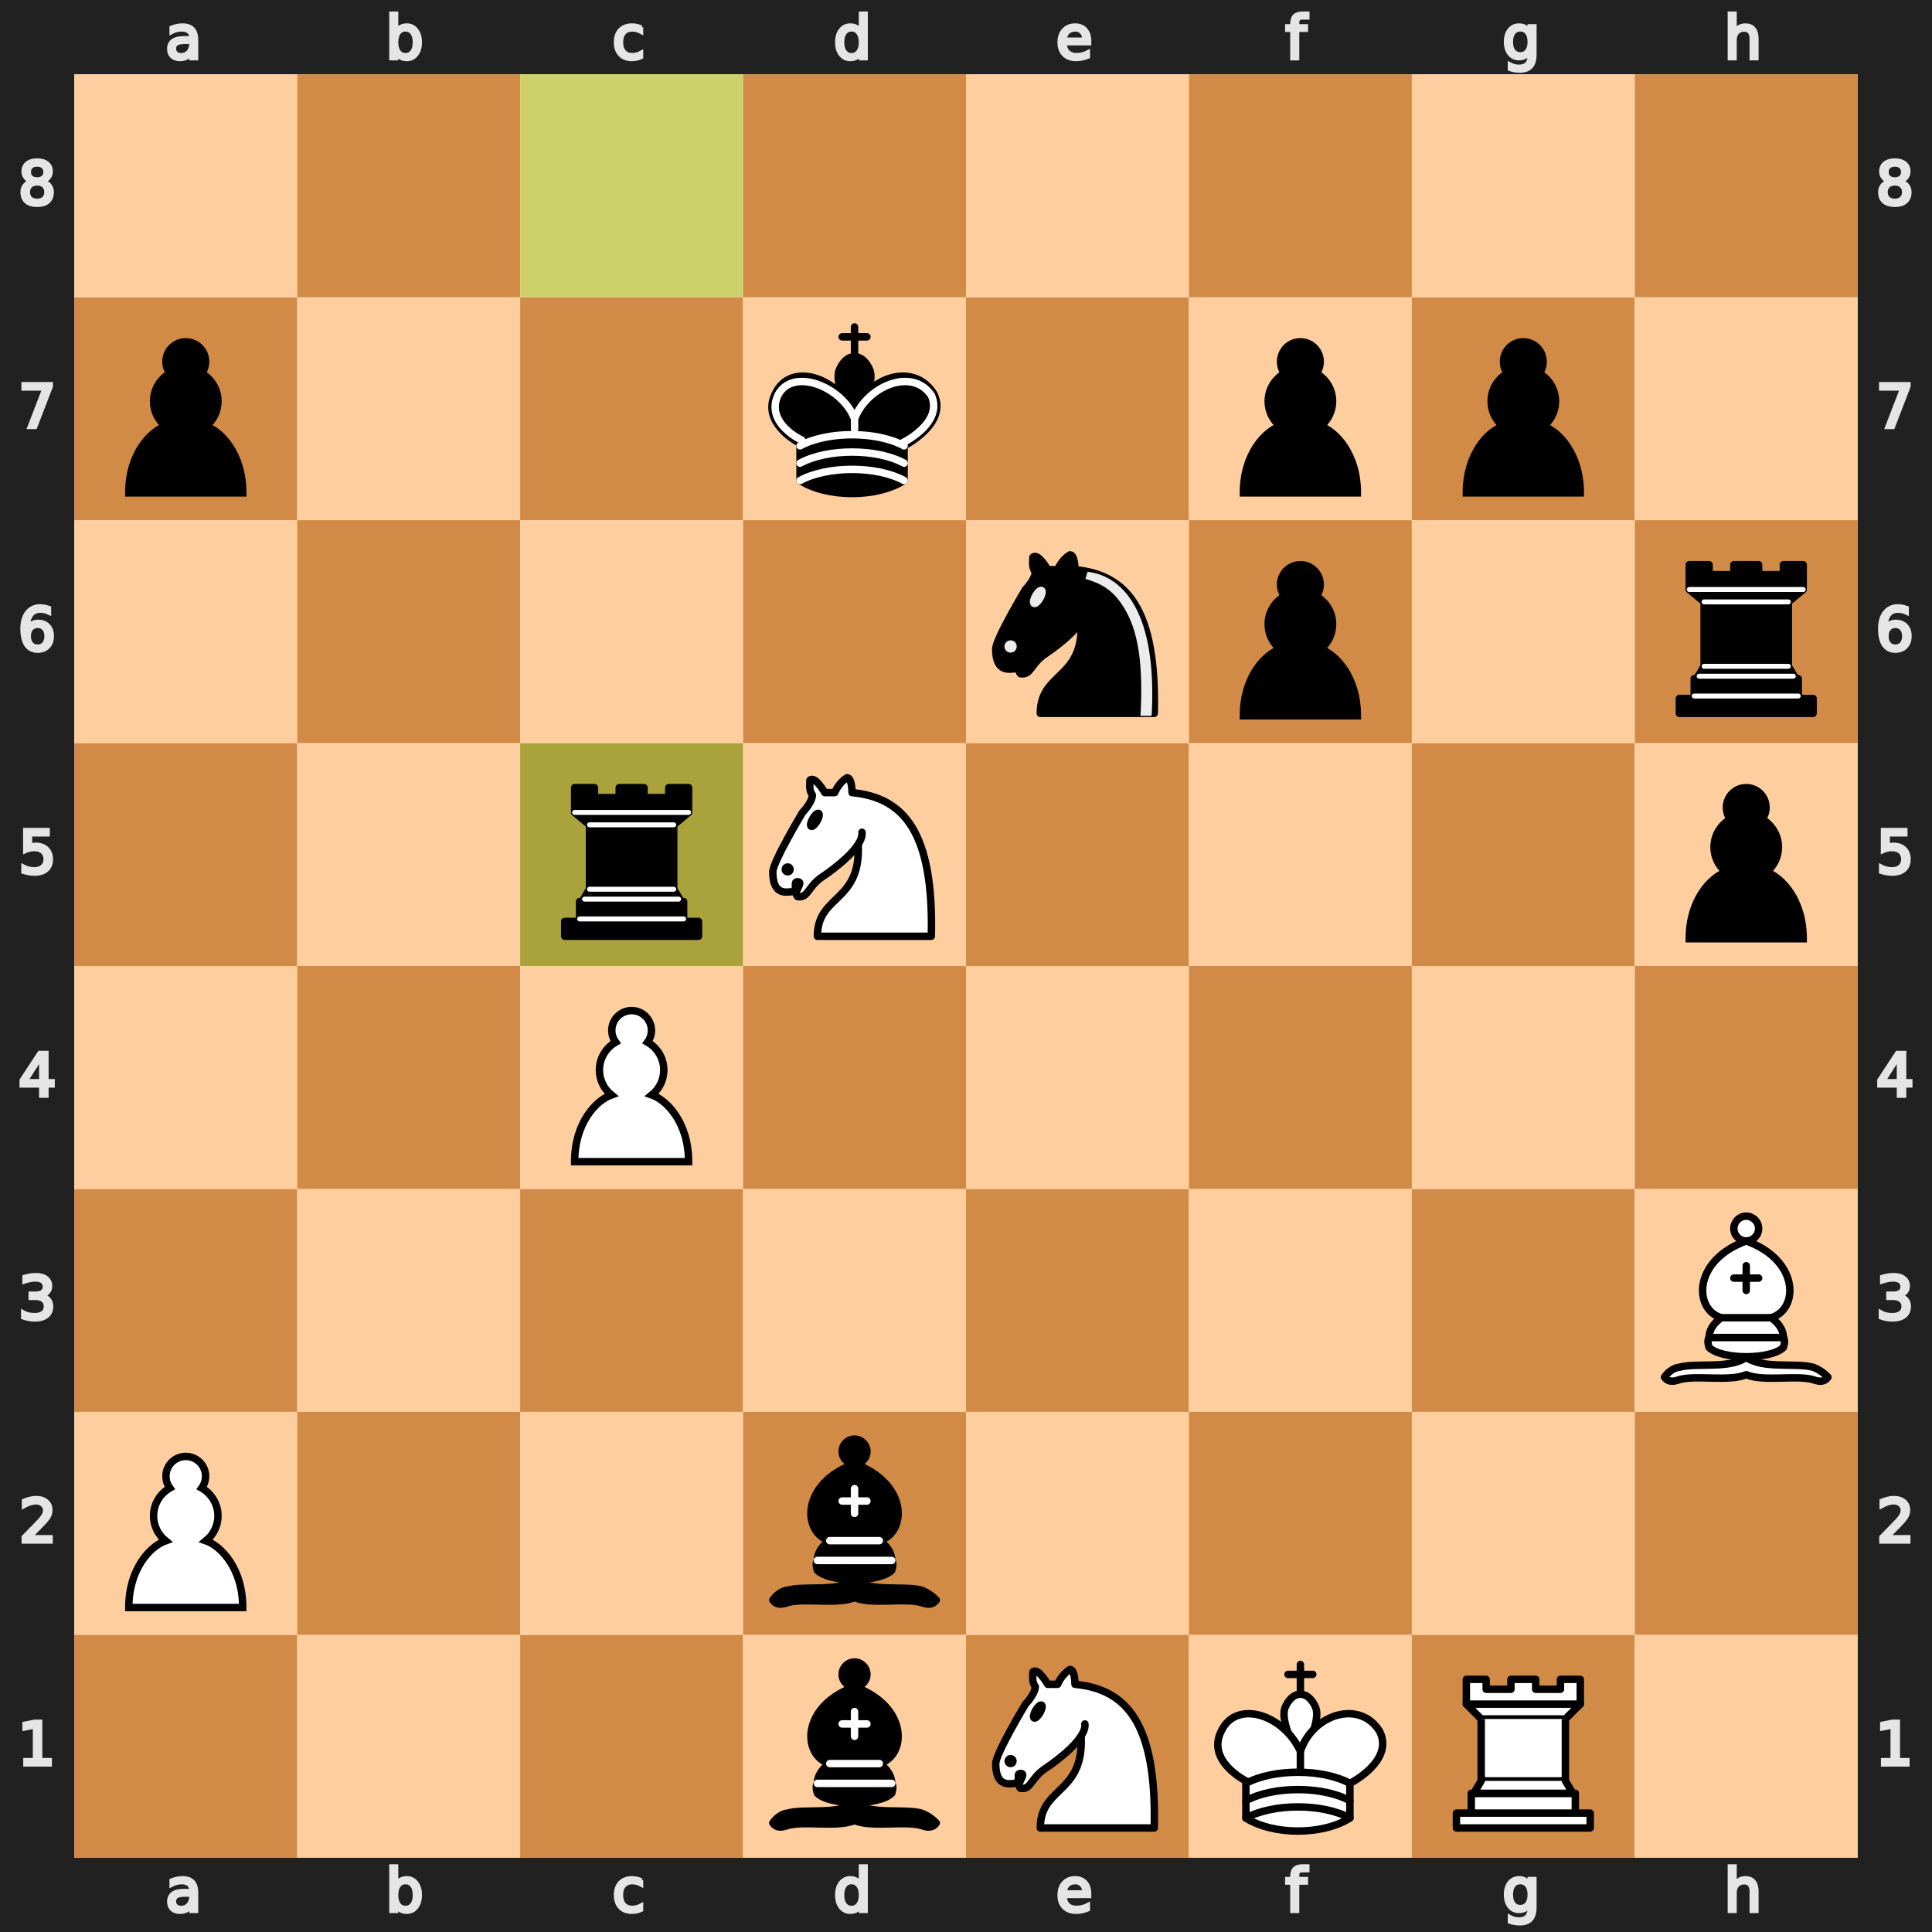
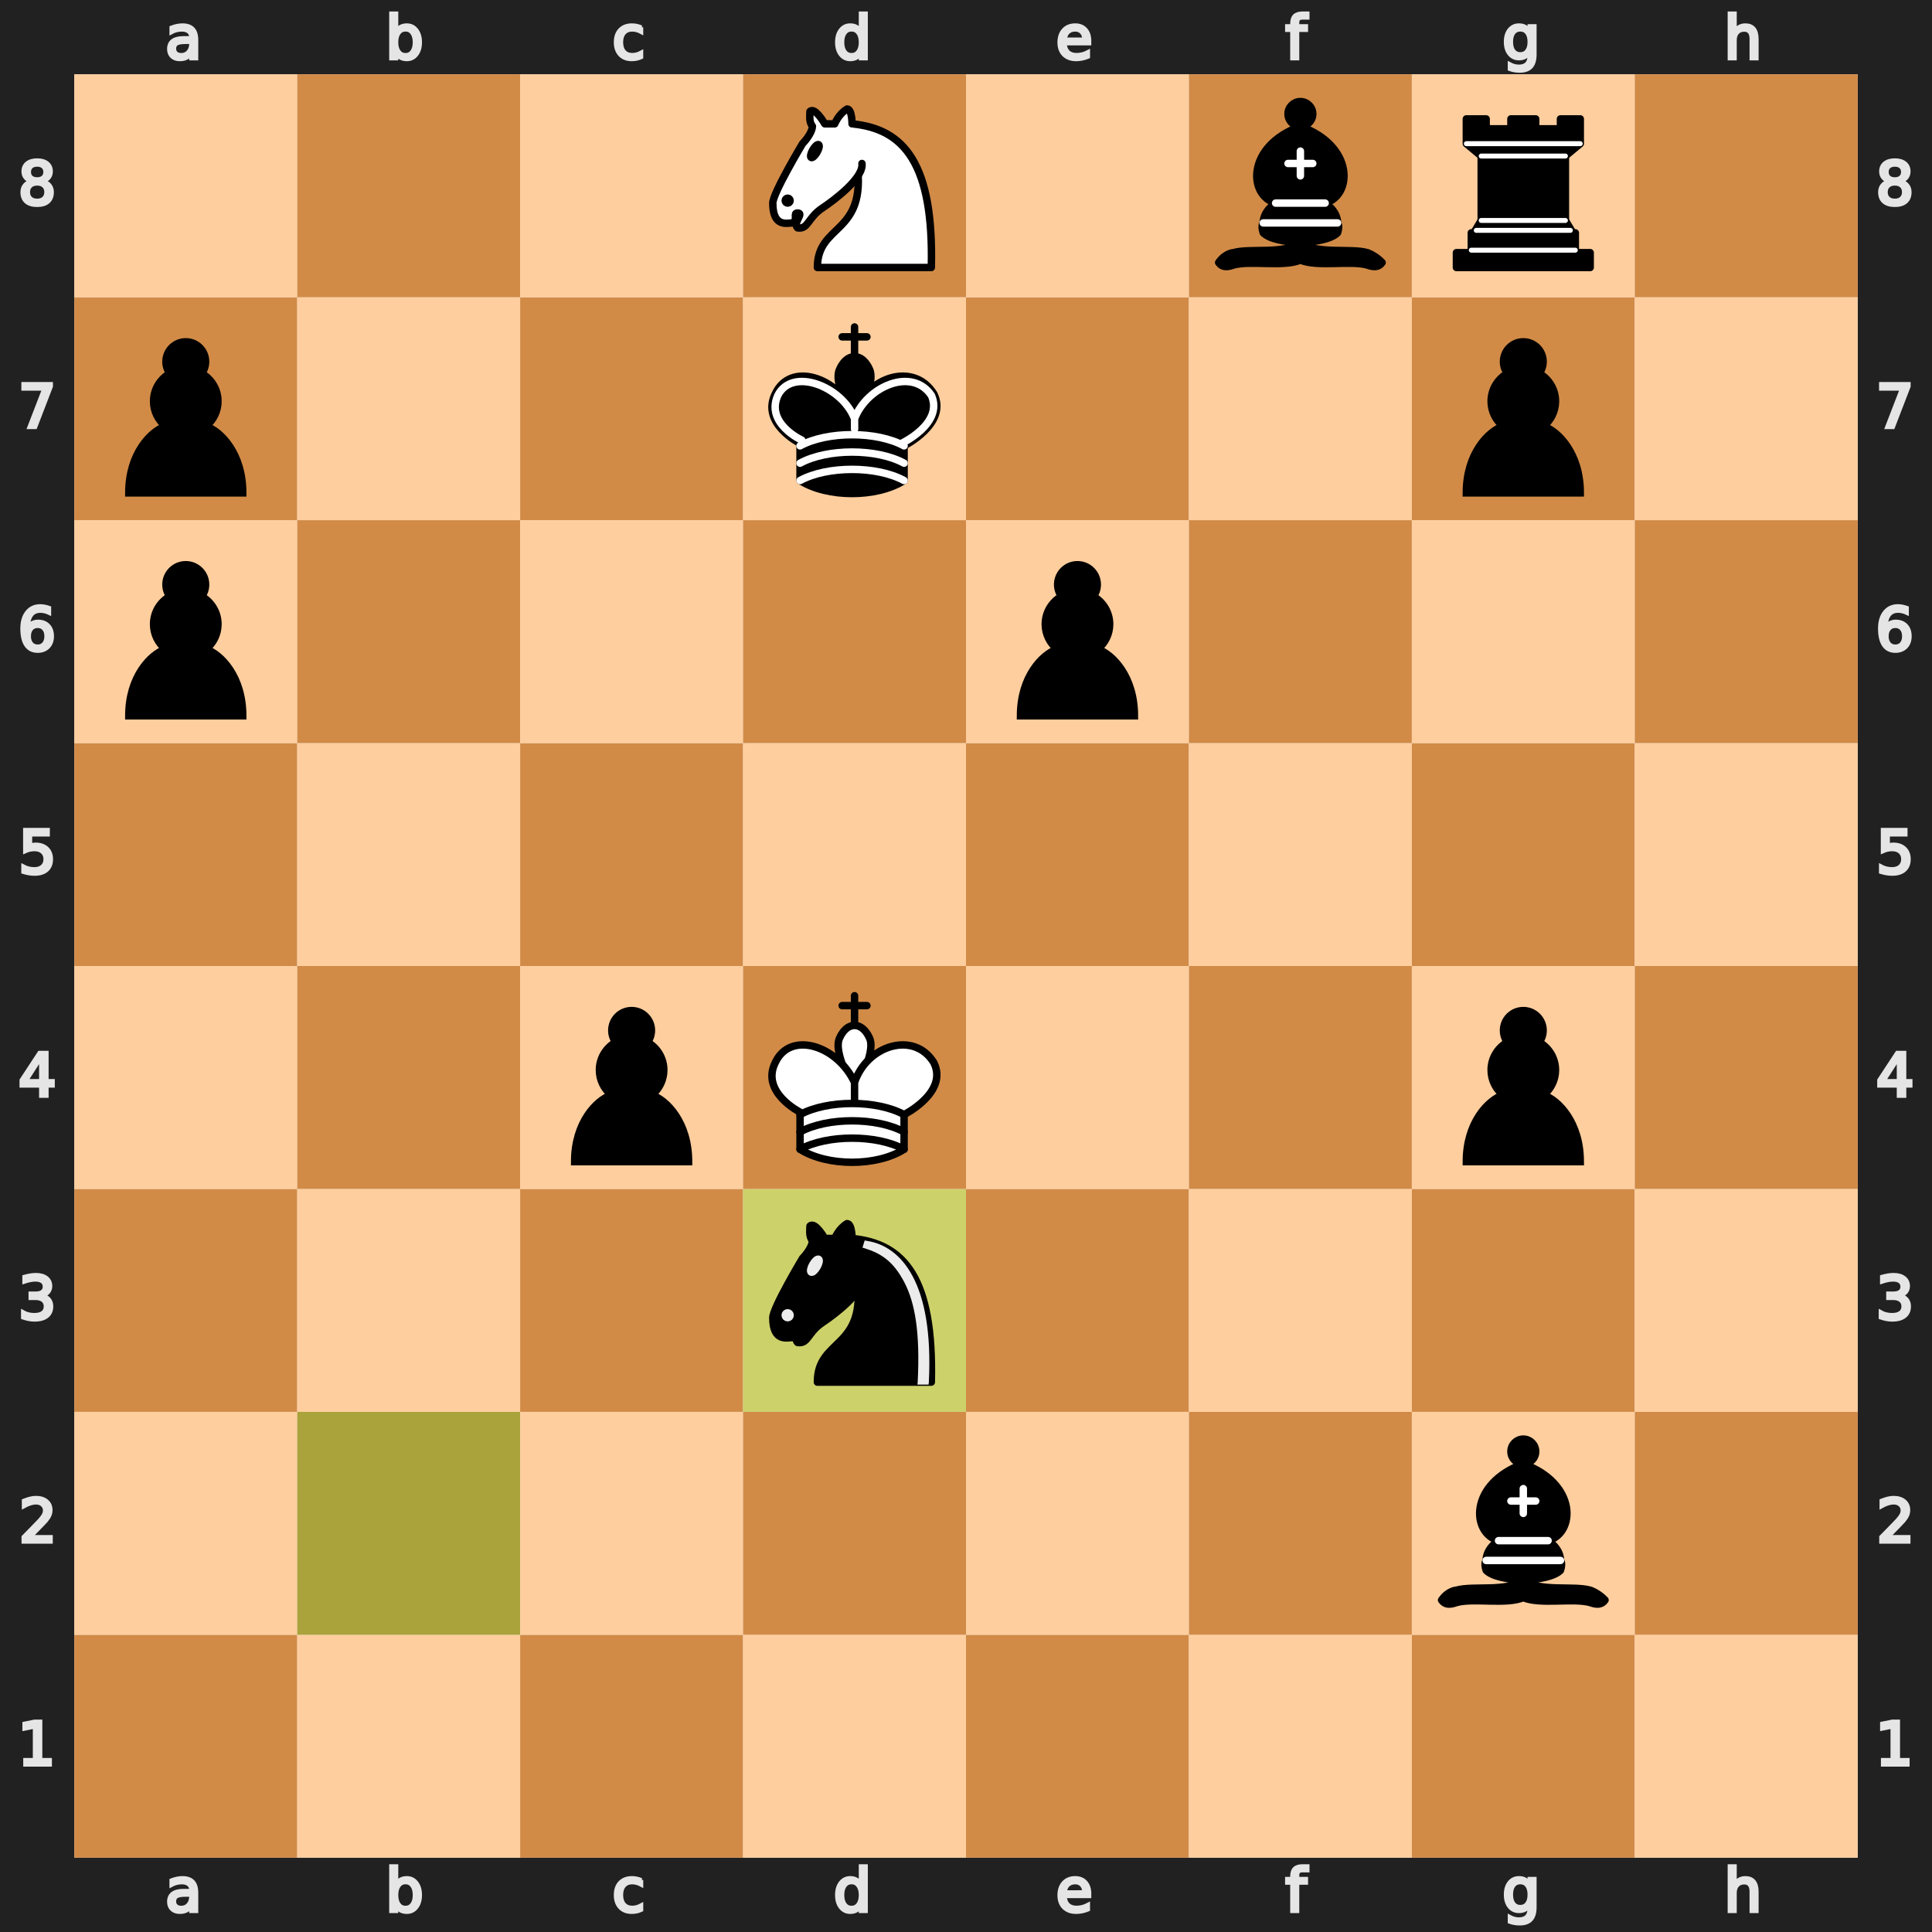
<svg xmlns="http://www.w3.org/2000/svg" xmlns:xlink="http://www.w3.org/1999/xlink" viewBox="0 0 390 390" width="390" height="390">
  <defs>
-     <g id="white-pawn" class="white pawn">
-       <path d="M22.5 9c-2.21 0-4 1.79-4 4 0 .89.29 1.71.78 2.38C17.33 16.5 16 18.59 16 21c0 2.03.94 3.84 2.41 5.03-3 1.06-7.41 5.55-7.41 13.47h23c0-7.92-4.41-12.41-7.41-13.47 1.47-1.19 2.41-3 2.41-5.03 0-2.41-1.33-4.5-3.28-5.62.49-.67.78-1.49.78-2.38 0-2.21-1.79-4-4-4z" fill="#fff" stroke="#000" stroke-width="1.5" stroke-linecap="round" />
-     </g>
    <g id="white-knight" class="white knight" fill="none" fill-rule="evenodd" stroke="#000" stroke-width="1.5" stroke-linecap="round" stroke-linejoin="round">
      <path d="M 22,10 C 32.5,11 38.5,18 38,39 L 15,39 C 15,30 25,32.5 23,18" style="fill:#ffffff; stroke:#000000;" />
      <path d="M 24,18 C 24.38,20.91 18.45,25.37 16,27 C 13,29 13.18,31.34 11,31 C 9.958,30.06 12.41,27.96 11,28 C 10,28 11.19,29.23 10,30 C 9,30 5.997,31 6,26 C 6,24 12,14 12,14 C 12,14 13.89,12.1 14,10.5 C 13.27,9.506 13.5,8.5 13.5,7.5 C 14.5,6.5 16.5,10 16.5,10 L 18.5,10 C 18.5,10 19.28,8.008 21,7 C 22,7 22,10 22,10" style="fill:#ffffff; stroke:#000000;" />
      <path d="M 9.5 25.5 A 0.5 0.5 0 1 1 8.5,25.5 A 0.5 0.5 0 1 1 9.5 25.5 z" style="fill:#000000; stroke:#000000;" />
      <path d="M 15 15.5 A 0.5 1.5 0 1 1 14,15.5 A 0.5 1.5 0 1 1 15 15.5 z" transform="matrix(0.866,0.5,-0.5,0.866,9.693,-5.173)" style="fill:#000000; stroke:#000000;" />
-     </g>
-     <g id="white-bishop" class="white bishop" fill="none" fill-rule="evenodd" stroke="#000" stroke-width="1.5" stroke-linecap="round" stroke-linejoin="round">
-       <g fill="#fff" stroke-linecap="butt">
-         <path d="M9 36c3.39-.97 10.11.43 13.5-2 3.39 2.43 10.11 1.03 13.5 2 0 0 1.65.54 3 2-.68.97-1.65.99-3 .5-3.39-.97-10.11.46-13.5-1-3.39 1.46-10.11.03-13.5 1-1.354.49-2.323.47-3-.5 1.354-1.94 3-2 3-2zM15 32c2.5 2.5 12.5 2.5 15 0 .5-1.5 0-2 0-2 0-2.5-2.5-4-2.5-4 5.5-1.5 6-11.5-5-15.5-11 4-10.5 14-5 15.5 0 0-2.5 1.5-2.5 4 0 0-.5.5 0 2zM25 8a2.5 2.5 0 1 1-5 0 2.5 2.5 0 1 1 5 0z" />
-       </g>
-       <path d="M17.5 26h10M15 30h15m-7.5-14.5v5M20 18h5" stroke-linejoin="miter" />
-     </g>
-     <g id="white-rook" class="white rook" fill="#fff" fill-rule="evenodd" stroke="#000" stroke-width="1.5" stroke-linecap="round" stroke-linejoin="round">
-       <path d="M9 39h27v-3H9v3zM12 36v-4h21v4H12zM11 14V9h4v2h5V9h5v2h5V9h4v5" stroke-linecap="butt" />
-       <path d="M34 14l-3 3H14l-3-3" />
-       <path d="M31 17v12.5H14V17" stroke-linecap="butt" stroke-linejoin="miter" />
-       <path d="M31 29.5l1.5 2.5h-20l1.5-2.5" />
-       <path d="M11 14h23" fill="none" stroke-linejoin="miter" />
    </g>
    <g id="white-king" class="white king" fill="none" fill-rule="evenodd" stroke="#000" stroke-width="1.5" stroke-linecap="round" stroke-linejoin="round">
      <path d="M22.5 11.63V6M20 8h5" stroke-linejoin="miter" />
      <path d="M22.5 25s4.5-7.5 3-10.5c0 0-1-2.5-3-2.5s-3 2.5-3 2.5c-1.5 3 3 10.5 3 10.5" fill="#fff" stroke-linecap="butt" stroke-linejoin="miter" />
      <path d="M11.5 37c5.5 3.5 15.5 3.5 21 0v-7s9-4.5 6-10.5c-4-6.5-13.5-3.5-16 4V27v-3.5c-3.5-7.5-13-10.5-16-4-3 6 5 10 5 10V37z" fill="#fff" />
      <path d="M11.5 30c5.5-3 15.5-3 21 0m-21 3.5c5.5-3 15.5-3 21 0m-21 3.5c5.5-3 15.5-3 21 0" />
    </g>
    <g id="black-pawn" class="black pawn">
      <path d="M22.5 9c-2.21 0-4 1.79-4 4 0 .89.29 1.71.78 2.38C17.33 16.5 16 18.59 16 21c0 2.03.94 3.84 2.41 5.03-3 1.06-7.41 5.55-7.41 13.47h23c0-7.92-4.41-12.41-7.41-13.47 1.47-1.19 2.41-3 2.41-5.03 0-2.41-1.33-4.5-3.28-5.62.49-.67.78-1.49.78-2.38 0-2.21-1.79-4-4-4z" fill="#000" stroke="#000" stroke-width="1.5" stroke-linecap="round" />
    </g>
    <g id="black-knight" class="black knight" fill="none" fill-rule="evenodd" stroke="#000" stroke-width="1.5" stroke-linecap="round" stroke-linejoin="round">
      <path d="M 22,10 C 32.5,11 38.5,18 38,39 L 15,39 C 15,30 25,32.5 23,18" style="fill:#000000; stroke:#000000;" />
      <path d="M 24,18 C 24.38,20.91 18.45,25.37 16,27 C 13,29 13.18,31.34 11,31 C 9.958,30.06 12.41,27.96 11,28 C 10,28 11.19,29.23 10,30 C 9,30 5.997,31 6,26 C 6,24 12,14 12,14 C 12,14 13.89,12.1 14,10.5 C 13.27,9.506 13.5,8.5 13.5,7.5 C 14.5,6.5 16.5,10 16.5,10 L 18.5,10 C 18.5,10 19.28,8.008 21,7 C 22,7 22,10 22,10" style="fill:#000000; stroke:#000000;" />
      <path d="M 9.5 25.5 A 0.5 0.5 0 1 1 8.5,25.5 A 0.5 0.5 0 1 1 9.5 25.5 z" style="fill:#ececec; stroke:#ececec;" />
      <path d="M 15 15.5 A 0.5 1.5 0 1 1 14,15.5 A 0.5 1.5 0 1 1 15 15.5 z" transform="matrix(0.866,0.5,-0.5,0.866,9.693,-5.173)" style="fill:#ececec; stroke:#ececec;" />
      <path d="M 24.55,10.4 L 24.1,11.85 L 24.6,12 C 27.75,13 30.25,14.49 32.5,18.75 C 34.75,23.01 35.75,29.06 35.25,39 L 35.2,39.5 L 37.45,39.5 L 37.5,39 C 38,28.94 36.62,22.15 34.25,17.66 C 31.88,13.17 28.46,11.02 25.06,10.5 L 24.55,10.4 z " style="fill:#ececec; stroke:none;" />
    </g>
    <g id="black-bishop" class="black bishop" fill="none" fill-rule="evenodd" stroke="#000" stroke-width="1.5" stroke-linecap="round" stroke-linejoin="round">
      <path d="M9 36c3.39-.97 10.11.43 13.5-2 3.39 2.43 10.11 1.03 13.5 2 0 0 1.65.54 3 2-.68.97-1.65.99-3 .5-3.39-.97-10.11.46-13.5-1-3.39 1.46-10.11.03-13.5 1-1.354.49-2.323.47-3-.5 1.354-1.94 3-2 3-2zm6-4c2.5 2.5 12.5 2.5 15 0 .5-1.5 0-2 0-2 0-2.5-2.5-4-2.5-4 5.5-1.5 6-11.5-5-15.5-11 4-10.5 14-5 15.5 0 0-2.5 1.5-2.5 4 0 0-.5.5 0 2zM25 8a2.5 2.5 0 1 1-5 0 2.5 2.5 0 1 1 5 0z" fill="#000" stroke-linecap="butt" />
      <path d="M17.5 26h10M15 30h15m-7.5-14.5v5M20 18h5" stroke="#fff" stroke-linejoin="miter" />
    </g>
    <g id="black-rook" class="black rook" fill="#000" fill-rule="evenodd" stroke="#000" stroke-width="1.5" stroke-linecap="round" stroke-linejoin="round">
      <path d="M9 39h27v-3H9v3zM12.5 32l1.5-2.5h17l1.5 2.5h-20zM12 36v-4h21v4H12z" stroke-linecap="butt" />
      <path d="M14 29.5v-13h17v13H14z" stroke-linecap="butt" stroke-linejoin="miter" />
      <path d="M14 16.5L11 14h23l-3 2.5H14zM11 14V9h4v2h5V9h5v2h5V9h4v5H11z" stroke-linecap="butt" />
      <path d="M12 35.5h21M13 31.5h19M14 29.5h17M14 16.5h17M11 14h23" fill="none" stroke="#fff" stroke-width="1" stroke-linejoin="miter" />
    </g>
    <g id="black-king" class="black king" fill="none" fill-rule="evenodd" stroke="#000" stroke-width="1.5" stroke-linecap="round" stroke-linejoin="round">
      <path d="M22.5 11.63V6" stroke-linejoin="miter" />
      <path d="M22.5 25s4.5-7.5 3-10.5c0 0-1-2.5-3-2.5s-3 2.5-3 2.5c-1.5 3 3 10.5 3 10.5" fill="#000" stroke-linecap="butt" stroke-linejoin="miter" />
      <path d="M11.5 37c5.5 3.5 15.5 3.5 21 0v-7s9-4.5 6-10.5c-4-6.5-13.5-3.5-16 4V27v-3.5c-3.5-7.5-13-10.5-16-4-3 6 5 10 5 10V37z" fill="#000" />
      <path d="M20 8h5" stroke-linejoin="miter" />
      <path d="M32 29.5s8.5-4 6.03-9.65C34.15 14 25 18 22.5 24.5l.01 2.1-.01-2.1C20 18 9.906 14 6.997 19.85c-2.497 5.65 4.853 9 4.853 9M11.5 30c5.5-3 15.5-3 21 0m-21 3.5c5.5-3 15.5-3 21 0m-21 3.5c5.5-3 15.5-3 21 0" stroke="#fff" />
    </g>
  </defs>
  <rect x="7.5" y="7.5" width="375" height="375" fill="none" stroke="#212121" stroke-width="15" />
  <g transform="translate(20, 1) scale(0.75, 0.75)" fill="#e5e5e5" stroke="#e5e5e5">
    <path d="M23.328 10.016q-1.742 0-2.414.398-.672.398-.672 1.36 0 .765.5 1.218.508.445 1.375.445 1.196 0 1.914-.843.727-.852.727-2.258v-.32zm2.867-.594v4.992h-1.437v-1.328q-.492.797-1.227 1.18-.734.375-1.797.375-1.343 0-2.14-.75-.79-.758-.79-2.024 0-1.476.985-2.226.992-.75 2.953-.75h2.016V8.75q0-.992-.656-1.531-.649-.547-1.829-.547-.75 0-1.46.18-.711.18-1.368.539V6.062q.79-.304 1.532-.453.742-.156 1.445-.156 1.898 0 2.836.984.937.985.937 2.985z" />
  </g>
  <g transform="translate(20, 375) scale(0.75, 0.75)" fill="#e5e5e5" stroke="#e5e5e5">
    <path d="M23.328 10.016q-1.742 0-2.414.398-.672.398-.672 1.36 0 .765.5 1.218.508.445 1.375.445 1.196 0 1.914-.843.727-.852.727-2.258v-.32zm2.867-.594v4.992h-1.437v-1.328q-.492.797-1.227 1.18-.734.375-1.797.375-1.343 0-2.14-.75-.79-.758-.79-2.024 0-1.476.985-2.226.992-.75 2.953-.75h2.016V8.75q0-.992-.656-1.531-.649-.547-1.829-.547-.75 0-1.46.18-.711.18-1.368.539V6.062q.79-.304 1.532-.453.742-.156 1.445-.156 1.898 0 2.836.984.937.985.937 2.985z" />
  </g>
  <g transform="translate(65, 1) scale(0.75, 0.75)" fill="#e5e5e5" stroke="#e5e5e5">
    <path d="M24.922 10.047q0-1.586-.656-2.485-.649-.906-1.79-.906-1.14 0-1.796.906-.649.899-.649 2.485 0 1.586.649 2.492.656.898 1.797.898 1.14 0 1.789-.898.656-.906.656-2.492zm-4.89-3.055q.452-.781 1.14-1.156.695-.383 1.656-.383 1.594 0 2.586 1.266 1 1.265 1 3.328 0 2.062-1 3.328-.992 1.266-2.586 1.266-.96 0-1.656-.375-.688-.383-1.14-1.164v1.312h-1.446V2.258h1.445z" />
  </g>
  <g transform="translate(65, 375) scale(0.75, 0.75)" fill="#e5e5e5" stroke="#e5e5e5">
    <path d="M24.922 10.047q0-1.586-.656-2.485-.649-.906-1.79-.906-1.14 0-1.796.906-.649.899-.649 2.485 0 1.586.649 2.492.656.898 1.797.898 1.14 0 1.789-.898.656-.906.656-2.492zm-4.89-3.055q.452-.781 1.14-1.156.695-.383 1.656-.383 1.594 0 2.586 1.266 1 1.265 1 3.328 0 2.062-1 3.328-.992 1.266-2.586 1.266-.96 0-1.656-.375-.688-.383-1.14-1.164v1.312h-1.446V2.258h1.445z" />
  </g>
  <g transform="translate(110, 1) scale(0.75, 0.75)" fill="#e5e5e5" stroke="#e5e5e5">
    <path d="M25.96 6v1.344q-.608-.336-1.226-.5-.609-.172-1.234-.172-1.398 0-2.172.89-.773.883-.773 2.485 0 1.601.773 2.492.774.883 2.172.883.625 0 1.234-.164.618-.172 1.227-.508v1.328q-.602.281-1.25.422-.64.14-1.367.14-1.977 0-3.14-1.242-1.165-1.242-1.165-3.351 0-2.14 1.172-3.367 1.18-1.227 3.227-1.227.664 0 1.296.14.633.134 1.227.407z" />
  </g>
  <g transform="translate(110, 375) scale(0.75, 0.75)" fill="#e5e5e5" stroke="#e5e5e5">
    <path d="M25.96 6v1.344q-.608-.336-1.226-.5-.609-.172-1.234-.172-1.398 0-2.172.89-.773.883-.773 2.485 0 1.601.773 2.492.774.883 2.172.883.625 0 1.234-.164.618-.172 1.227-.508v1.328q-.602.281-1.25.422-.64.14-1.367.14-1.977 0-3.14-1.242-1.165-1.242-1.165-3.351 0-2.14 1.172-3.367 1.18-1.227 3.227-1.227.664 0 1.296.14.633.134 1.227.407z" />
  </g>
  <g transform="translate(155, 1) scale(0.75, 0.75)" fill="#e5e5e5" stroke="#e5e5e5">
    <path d="M24.973 6.992V2.258h1.437v12.156h-1.437v-1.312q-.453.78-1.149 1.164-.687.375-1.656.375-1.586 0-2.586-1.266-.992-1.266-.992-3.328 0-2.063.992-3.328 1-1.266 2.586-1.266.969 0 1.656.383.696.375 1.149 1.156zm-4.899 3.055q0 1.586.649 2.492.656.898 1.797.898 1.14 0 1.796-.898.657-.906.657-2.492 0-1.586-.657-2.485-.656-.906-1.796-.906-1.141 0-1.797.906-.649.899-.649 2.485z" />
  </g>
  <g transform="translate(155, 375) scale(0.75, 0.75)" fill="#e5e5e5" stroke="#e5e5e5">
    <path d="M24.973 6.992V2.258h1.437v12.156h-1.437v-1.312q-.453.78-1.149 1.164-.687.375-1.656.375-1.586 0-2.586-1.266-.992-1.266-.992-3.328 0-2.063.992-3.328 1-1.266 2.586-1.266.969 0 1.656.383.696.375 1.149 1.156zm-4.899 3.055q0 1.586.649 2.492.656.898 1.797.898 1.14 0 1.796-.898.657-.906.657-2.492 0-1.586-.657-2.485-.656-.906-1.796-.906-1.141 0-1.797.906-.649.899-.649 2.485z" />
  </g>
  <g transform="translate(200, 1) scale(0.75, 0.75)" fill="#e5e5e5" stroke="#e5e5e5">
    <path d="M26.555 9.68v.703h-6.61q.094 1.484.89 2.265.806.774 2.235.774.828 0 1.602-.203.781-.203 1.547-.61v1.36q-.774.328-1.586.5-.813.172-1.649.172-2.093 0-3.32-1.22-1.219-1.218-1.219-3.296 0-2.148 1.157-3.406 1.164-1.266 3.132-1.266 1.766 0 2.79 1.14 1.03 1.134 1.03 3.087zm-1.438-.422q-.015-1.18-.664-1.883-.64-.703-1.703-.703-1.203 0-1.93.68-.718.68-.828 1.914z" />
  </g>
  <g transform="translate(200, 375) scale(0.75, 0.75)" fill="#e5e5e5" stroke="#e5e5e5">
    <path d="M26.555 9.68v.703h-6.61q.094 1.484.89 2.265.806.774 2.235.774.828 0 1.602-.203.781-.203 1.547-.61v1.36q-.774.328-1.586.5-.813.172-1.649.172-2.093 0-3.32-1.22-1.219-1.218-1.219-3.296 0-2.148 1.157-3.406 1.164-1.266 3.132-1.266 1.766 0 2.79 1.14 1.03 1.134 1.03 3.087zm-1.438-.422q-.015-1.18-.664-1.883-.64-.703-1.703-.703-1.203 0-1.93.68-.718.68-.828 1.914z" />
  </g>
  <g transform="translate(245, 1) scale(0.75, 0.75)" fill="#e5e5e5" stroke="#e5e5e5">
    <path d="M25.285 2.258v1.195H23.91q-.773 0-1.078.313-.297.312-.297 1.125v.773h2.367v1.117h-2.367v7.633H21.09V6.781h-1.375V5.664h1.375v-.61q0-1.46.68-2.124.68-.672 2.156-.672z" />
  </g>
  <g transform="translate(245, 375) scale(0.75, 0.75)" fill="#e5e5e5" stroke="#e5e5e5">
    <path d="M25.285 2.258v1.195H23.91q-.773 0-1.078.313-.297.312-.297 1.125v.773h2.367v1.117h-2.367v7.633H21.09V6.781h-1.375V5.664h1.375v-.61q0-1.46.68-2.124.68-.672 2.156-.672z" />
  </g>
  <g transform="translate(290, 1) scale(0.75, 0.75)" fill="#e5e5e5" stroke="#e5e5e5">
    <path d="M24.973 9.937q0-1.562-.649-2.421-.64-.86-1.804-.86-1.157 0-1.805.86-.64.859-.64 2.421 0 1.555.64 2.415.648.859 1.805.859 1.164 0 1.804-.86.649-.859.649-2.414zm1.437 3.391q0 2.234-.992 3.32-.992 1.094-3.04 1.094-.757 0-1.429-.117-.672-.11-1.304-.344v-1.398q.632.344 1.25.508.617.164 1.257.164 1.414 0 2.118-.743.703-.734.703-2.226v-.711q-.446.773-1.141 1.156-.695.383-1.664.383-1.61 0-2.594-1.227-.984-1.226-.984-3.25 0-2.03.984-3.257.985-1.227 2.594-1.227.969 0 1.664.383t1.14 1.156V5.664h1.438z" />
  </g>
  <g transform="translate(290, 375) scale(0.75, 0.75)" fill="#e5e5e5" stroke="#e5e5e5">
    <path d="M24.973 9.937q0-1.562-.649-2.421-.64-.86-1.804-.86-1.157 0-1.805.86-.64.859-.64 2.421 0 1.555.64 2.415.648.859 1.805.859 1.164 0 1.804-.86.649-.859.649-2.414zm1.437 3.391q0 2.234-.992 3.32-.992 1.094-3.04 1.094-.757 0-1.429-.117-.672-.11-1.304-.344v-1.398q.632.344 1.25.508.617.164 1.257.164 1.414 0 2.118-.743.703-.734.703-2.226v-.711q-.446.773-1.141 1.156-.695.383-1.664.383-1.61 0-2.594-1.227-.984-1.226-.984-3.25 0-2.03.984-3.257.985-1.227 2.594-1.227.969 0 1.664.383t1.14 1.156V5.664h1.438z" />
  </g>
  <g transform="translate(335, 1) scale(0.75, 0.75)" fill="#e5e5e5" stroke="#e5e5e5">
    <path d="M26.164 9.133v5.281h-1.437V9.18q0-1.243-.485-1.86-.484-.617-1.453-.617-1.164 0-1.836.742-.672.742-.672 2.024v4.945h-1.445V2.258h1.445v4.765q.516-.789 1.211-1.18.703-.39 1.617-.39 1.508 0 2.282.938.773.93.773 2.742z" />
  </g>
  <g transform="translate(335, 375) scale(0.75, 0.75)" fill="#e5e5e5" stroke="#e5e5e5">
    <path d="M26.164 9.133v5.281h-1.437V9.18q0-1.243-.485-1.86-.484-.617-1.453-.617-1.164 0-1.836.742-.672.742-.672 2.024v4.945h-1.445V2.258h1.445v4.765q.516-.789 1.211-1.18.703-.39 1.617-.39 1.508 0 2.282.938.773.93.773 2.742z" />
  </g>
  <g transform="translate(0, 335) scale(0.75, 0.75)" fill="#e5e5e5" stroke="#e5e5e5">
    <path d="M6.754 26.996h2.578v-8.898l-2.805.562v-1.437l2.79-.563h1.578v10.336h2.578v1.328h-6.72z" />
  </g>
  <g transform="translate(375, 335) scale(0.75, 0.75)" fill="#e5e5e5" stroke="#e5e5e5">
    <path d="M6.754 26.996h2.578v-8.898l-2.805.562v-1.437l2.79-.563h1.578v10.336h2.578v1.328h-6.72z" />
  </g>
  <g transform="translate(0, 290) scale(0.75, 0.75)" fill="#e5e5e5" stroke="#e5e5e5">
    <path d="M8.195 26.996h5.508v1.328H6.297v-1.328q.898-.93 2.445-2.492 1.555-1.57 1.953-2.024.758-.851 1.055-1.437.305-.594.305-1.164 0-.93-.657-1.516-.648-.586-1.695-.586-.742 0-1.57.258-.82.258-1.758.781v-1.593q.953-.383 1.781-.578.828-.196 1.516-.196 1.812 0 2.89.906 1.079.907 1.079 2.422 0 .72-.274 1.368-.265.64-.976 1.515-.196.227-1.243 1.313-1.046 1.078-2.953 3.023z" />
  </g>
  <g transform="translate(375, 290) scale(0.75, 0.75)" fill="#e5e5e5" stroke="#e5e5e5">
    <path d="M8.195 26.996h5.508v1.328H6.297v-1.328q.898-.93 2.445-2.492 1.555-1.57 1.953-2.024.758-.851 1.055-1.437.305-.594.305-1.164 0-.93-.657-1.516-.648-.586-1.695-.586-.742 0-1.57.258-.82.258-1.758.781v-1.593q.953-.383 1.781-.578.828-.196 1.516-.196 1.812 0 2.89.906 1.079.907 1.079 2.422 0 .72-.274 1.368-.265.64-.976 1.515-.196.227-1.243 1.313-1.046 1.078-2.953 3.023z" />
  </g>
  <g transform="translate(0, 245) scale(0.75, 0.75)" fill="#e5e5e5" stroke="#e5e5e5">
    <path d="M11.434 22.035q1.132.242 1.765 1.008.64.766.64 1.89 0 1.727-1.187 2.672-1.187.946-3.375.946-.734 0-1.515-.149-.774-.14-1.602-.43V26.45q.656.383 1.438.578.78.196 1.632.196 1.485 0 2.258-.586.782-.586.782-1.703 0-1.032-.727-1.61-.719-.586-2.008-.586h-1.36v-1.297h1.423q1.164 0 1.78-.46.618-.47.618-1.344 0-.899-.64-1.375-.633-.485-1.82-.485-.65 0-1.391.141-.743.14-1.633.437V16.95q.898-.25 1.68-.375.788-.125 1.484-.125 1.797 0 2.844.82 1.046.813 1.046 2.204 0 .968-.554 1.64-.555.664-1.578.922z" />
  </g>
  <g transform="translate(375, 245) scale(0.75, 0.75)" fill="#e5e5e5" stroke="#e5e5e5">
    <path d="M11.434 22.035q1.132.242 1.765 1.008.64.766.64 1.89 0 1.727-1.187 2.672-1.187.946-3.375.946-.734 0-1.515-.149-.774-.14-1.602-.43V26.45q.656.383 1.438.578.78.196 1.632.196 1.485 0 2.258-.586.782-.586.782-1.703 0-1.032-.727-1.61-.719-.586-2.008-.586h-1.36v-1.297h1.423q1.164 0 1.78-.46.618-.47.618-1.344 0-.899-.64-1.375-.633-.485-1.82-.485-.65 0-1.391.141-.743.14-1.633.437V16.95q.898-.25 1.68-.375.788-.125 1.484-.125 1.797 0 2.844.82 1.046.813 1.046 2.204 0 .968-.554 1.64-.555.664-1.578.922z" />
  </g>
  <g transform="translate(0, 200) scale(0.75, 0.75)" fill="#e5e5e5" stroke="#e5e5e5">
    <path d="M11.016 18.035L7.03 24.262h3.985zm-.414-1.375h1.984v7.602h1.664v1.312h-1.664v2.75h-1.57v-2.75H5.75v-1.523z" />
  </g>
  <g transform="translate(375, 200) scale(0.75, 0.75)" fill="#e5e5e5" stroke="#e5e5e5">
    <path d="M11.016 18.035L7.03 24.262h3.985zm-.414-1.375h1.984v7.602h1.664v1.312h-1.664v2.75h-1.57v-2.75H5.75v-1.523z" />
  </g>
  <g transform="translate(0, 155) scale(0.75, 0.75)" fill="#e5e5e5" stroke="#e5e5e5">
    <path d="M6.719 16.66h6.195v1.328h-4.75v2.86q.344-.118.688-.172.343-.063.687-.063 1.953 0 3.094 1.07 1.14 1.07 1.14 2.899 0 1.883-1.171 2.93-1.172 1.039-3.305 1.039-.735 0-1.5-.125-.758-.125-1.57-.375v-1.586q.703.383 1.453.57.75.188 1.586.188 1.351 0 2.14-.711.79-.711.79-1.93 0-1.219-.79-1.93-.789-.71-2.14-.71-.633 0-1.266.14-.625.14-1.281.438z" />
  </g>
  <g transform="translate(375, 155) scale(0.75, 0.75)" fill="#e5e5e5" stroke="#e5e5e5">
    <path d="M6.719 16.66h6.195v1.328h-4.75v2.86q.344-.118.688-.172.343-.063.687-.063 1.953 0 3.094 1.07 1.14 1.07 1.14 2.899 0 1.883-1.171 2.93-1.172 1.039-3.305 1.039-.735 0-1.5-.125-.758-.125-1.57-.375v-1.586q.703.383 1.453.57.75.188 1.586.188 1.351 0 2.14-.711.79-.711.79-1.93 0-1.219-.79-1.93-.789-.71-2.14-.71-.633 0-1.266.14-.625.14-1.281.438z" />
  </g>
  <g transform="translate(0, 110) scale(0.75, 0.75)" fill="#e5e5e5" stroke="#e5e5e5">
    <path d="M10.137 21.863q-1.063 0-1.688.727-.617.726-.617 1.992 0 1.258.617 1.992.625.727 1.688.727 1.062 0 1.68-.727.624-.734.624-1.992 0-1.266-.625-1.992-.617-.727-1.68-.727zm3.133-4.945v1.437q-.594-.28-1.204-.43-.601-.148-1.195-.148-1.562 0-2.39 1.055-.82 1.055-.938 3.188.46-.68 1.156-1.04.696-.367 1.531-.367 1.758 0 2.774 1.07 1.023 1.063 1.023 2.899 0 1.797-1.062 2.883-1.063 1.086-2.828 1.086-2.024 0-3.094-1.547-1.07-1.555-1.07-4.5 0-2.766 1.312-4.406 1.313-1.649 3.524-1.649.593 0 1.195.117.61.118 1.266.352z" />
  </g>
  <g transform="translate(375, 110) scale(0.75, 0.75)" fill="#e5e5e5" stroke="#e5e5e5">
    <path d="M10.137 21.863q-1.063 0-1.688.727-.617.726-.617 1.992 0 1.258.617 1.992.625.727 1.688.727 1.062 0 1.68-.727.624-.734.624-1.992 0-1.266-.625-1.992-.617-.727-1.68-.727zm3.133-4.945v1.437q-.594-.28-1.204-.43-.601-.148-1.195-.148-1.562 0-2.39 1.055-.82 1.055-.938 3.188.46-.68 1.156-1.04.696-.367 1.531-.367 1.758 0 2.774 1.07 1.023 1.063 1.023 2.899 0 1.797-1.062 2.883-1.063 1.086-2.828 1.086-2.024 0-3.094-1.547-1.07-1.555-1.07-4.5 0-2.766 1.312-4.406 1.313-1.649 3.524-1.649.593 0 1.195.117.61.118 1.266.352z" />
  </g>
  <g transform="translate(0, 65) scale(0.75, 0.75)" fill="#e5e5e5" stroke="#e5e5e5">
    <path d="M6.25 16.66h7.5v.672L9.516 28.324H7.867l3.985-10.336H6.25z" />
  </g>
  <g transform="translate(375, 65) scale(0.75, 0.75)" fill="#e5e5e5" stroke="#e5e5e5">
    <path d="M6.25 16.66h7.5v.672L9.516 28.324H7.867l3.985-10.336H6.25z" />
  </g>
  <g transform="translate(0, 20) scale(0.75, 0.75)" fill="#e5e5e5" stroke="#e5e5e5">
    <path d="M10 22.785q-1.125 0-1.773.602-.641.601-.641 1.656t.64 1.656q.649.602 1.774.602t1.773-.602q.649-.61.649-1.656 0-1.055-.649-1.656-.64-.602-1.773-.602zm-1.578-.672q-1.016-.25-1.586-.945-.563-.695-.563-1.695 0-1.399.993-2.211 1-.813 2.734-.813 1.742 0 2.734.813.993.812.993 2.21 0 1-.57 1.696-.563.695-1.571.945 1.14.266 1.773 1.04.641.773.641 1.89 0 1.695-1.04 2.602-1.03.906-2.96.906t-2.969-.906Q6 26.738 6 25.043q0-1.117.64-1.89.641-.774 1.782-1.04zm-.578-2.492q0 .906.562 1.414.57.508 1.594.508 1.016 0 1.586-.508.578-.508.578-1.414 0-.906-.578-1.414-.57-.508-1.586-.508-1.023 0-1.594.508-.562.508-.562 1.414z" />
  </g>
  <g transform="translate(375, 20) scale(0.75, 0.75)" fill="#e5e5e5" stroke="#e5e5e5">
    <path d="M10 22.785q-1.125 0-1.773.602-.641.601-.641 1.656t.64 1.656q.649.602 1.774.602t1.773-.602q.649-.61.649-1.656 0-1.055-.649-1.656-.64-.602-1.773-.602zm-1.578-.672q-1.016-.25-1.586-.945-.563-.695-.563-1.695 0-1.399.993-2.211 1-.813 2.734-.813 1.742 0 2.734.813.993.812.993 2.21 0 1-.57 1.696-.563.695-1.571.945 1.14.266 1.773 1.04.641.773.641 1.89 0 1.695-1.04 2.602-1.03.906-2.96.906t-2.969-.906Q6 26.738 6 25.043q0-1.117.64-1.89.641-.774 1.782-1.04zm-.578-2.492q0 .906.562 1.414.57.508 1.594.508 1.016 0 1.586-.508.578-.508.578-1.414 0-.906-.578-1.414-.57-.508-1.586-.508-1.023 0-1.594.508-.562.508-.562 1.414z" />
  </g>
  <rect x="15" y="330" width="45" height="45" class="square dark a1" stroke="none" fill="#d18b47" />
  <rect x="60" y="330" width="45" height="45" class="square light b1" stroke="none" fill="#ffce9e" />
  <rect x="105" y="330" width="45" height="45" class="square dark c1" stroke="none" fill="#d18b47" />
  <rect x="150" y="330" width="45" height="45" class="square light d1" stroke="none" fill="#ffce9e" />
  <rect x="195" y="330" width="45" height="45" class="square dark e1" stroke="none" fill="#d18b47" />
  <rect x="240" y="330" width="45" height="45" class="square light f1" stroke="none" fill="#ffce9e" />
  <rect x="285" y="330" width="45" height="45" class="square dark g1" stroke="none" fill="#d18b47" />
  <rect x="330" y="330" width="45" height="45" class="square light h1" stroke="none" fill="#ffce9e" />
  <rect x="15" y="285" width="45" height="45" class="square light a2" stroke="none" fill="#ffce9e" />
-   <rect x="60" y="285" width="45" height="45" class="square dark b2" stroke="none" fill="#d18b47" />
+   <rect x="60" y="285" width="45" height="45" class="square dark lastmove b2" stroke="none" fill="#aaa23b" />
  <rect x="105" y="285" width="45" height="45" class="square light c2" stroke="none" fill="#ffce9e" />
  <rect x="150" y="285" width="45" height="45" class="square dark d2" stroke="none" fill="#d18b47" />
  <rect x="195" y="285" width="45" height="45" class="square light e2" stroke="none" fill="#ffce9e" />
  <rect x="240" y="285" width="45" height="45" class="square dark f2" stroke="none" fill="#d18b47" />
  <rect x="285" y="285" width="45" height="45" class="square light g2" stroke="none" fill="#ffce9e" />
  <rect x="330" y="285" width="45" height="45" class="square dark h2" stroke="none" fill="#d18b47" />
  <rect x="15" y="240" width="45" height="45" class="square dark a3" stroke="none" fill="#d18b47" />
  <rect x="60" y="240" width="45" height="45" class="square light b3" stroke="none" fill="#ffce9e" />
  <rect x="105" y="240" width="45" height="45" class="square dark c3" stroke="none" fill="#d18b47" />
-   <rect x="150" y="240" width="45" height="45" class="square light d3" stroke="none" fill="#ffce9e" />
+   <rect x="150" y="240" width="45" height="45" class="square light lastmove d3" stroke="none" fill="#cdd16a" />
  <rect x="195" y="240" width="45" height="45" class="square dark e3" stroke="none" fill="#d18b47" />
  <rect x="240" y="240" width="45" height="45" class="square light f3" stroke="none" fill="#ffce9e" />
  <rect x="285" y="240" width="45" height="45" class="square dark g3" stroke="none" fill="#d18b47" />
  <rect x="330" y="240" width="45" height="45" class="square light h3" stroke="none" fill="#ffce9e" />
  <rect x="15" y="195" width="45" height="45" class="square light a4" stroke="none" fill="#ffce9e" />
  <rect x="60" y="195" width="45" height="45" class="square dark b4" stroke="none" fill="#d18b47" />
  <rect x="105" y="195" width="45" height="45" class="square light c4" stroke="none" fill="#ffce9e" />
  <rect x="150" y="195" width="45" height="45" class="square dark d4" stroke="none" fill="#d18b47" />
  <rect x="195" y="195" width="45" height="45" class="square light e4" stroke="none" fill="#ffce9e" />
  <rect x="240" y="195" width="45" height="45" class="square dark f4" stroke="none" fill="#d18b47" />
  <rect x="285" y="195" width="45" height="45" class="square light g4" stroke="none" fill="#ffce9e" />
  <rect x="330" y="195" width="45" height="45" class="square dark h4" stroke="none" fill="#d18b47" />
  <rect x="15" y="150" width="45" height="45" class="square dark a5" stroke="none" fill="#d18b47" />
  <rect x="60" y="150" width="45" height="45" class="square light b5" stroke="none" fill="#ffce9e" />
-   <rect x="105" y="150" width="45" height="45" class="square dark lastmove c5" stroke="none" fill="#aaa23b" />
+   <rect x="105" y="150" width="45" height="45" class="square dark c5" stroke="none" fill="#d18b47" />
  <rect x="150" y="150" width="45" height="45" class="square light d5" stroke="none" fill="#ffce9e" />
  <rect x="195" y="150" width="45" height="45" class="square dark e5" stroke="none" fill="#d18b47" />
  <rect x="240" y="150" width="45" height="45" class="square light f5" stroke="none" fill="#ffce9e" />
  <rect x="285" y="150" width="45" height="45" class="square dark g5" stroke="none" fill="#d18b47" />
  <rect x="330" y="150" width="45" height="45" class="square light h5" stroke="none" fill="#ffce9e" />
  <rect x="15" y="105" width="45" height="45" class="square light a6" stroke="none" fill="#ffce9e" />
  <rect x="60" y="105" width="45" height="45" class="square dark b6" stroke="none" fill="#d18b47" />
  <rect x="105" y="105" width="45" height="45" class="square light c6" stroke="none" fill="#ffce9e" />
  <rect x="150" y="105" width="45" height="45" class="square dark d6" stroke="none" fill="#d18b47" />
  <rect x="195" y="105" width="45" height="45" class="square light e6" stroke="none" fill="#ffce9e" />
  <rect x="240" y="105" width="45" height="45" class="square dark f6" stroke="none" fill="#d18b47" />
  <rect x="285" y="105" width="45" height="45" class="square light g6" stroke="none" fill="#ffce9e" />
  <rect x="330" y="105" width="45" height="45" class="square dark h6" stroke="none" fill="#d18b47" />
  <rect x="15" y="60" width="45" height="45" class="square dark a7" stroke="none" fill="#d18b47" />
  <rect x="60" y="60" width="45" height="45" class="square light b7" stroke="none" fill="#ffce9e" />
  <rect x="105" y="60" width="45" height="45" class="square dark c7" stroke="none" fill="#d18b47" />
  <rect x="150" y="60" width="45" height="45" class="square light d7" stroke="none" fill="#ffce9e" />
  <rect x="195" y="60" width="45" height="45" class="square dark e7" stroke="none" fill="#d18b47" />
  <rect x="240" y="60" width="45" height="45" class="square light f7" stroke="none" fill="#ffce9e" />
  <rect x="285" y="60" width="45" height="45" class="square dark g7" stroke="none" fill="#d18b47" />
  <rect x="330" y="60" width="45" height="45" class="square light h7" stroke="none" fill="#ffce9e" />
  <rect x="15" y="15" width="45" height="45" class="square light a8" stroke="none" fill="#ffce9e" />
  <rect x="60" y="15" width="45" height="45" class="square dark b8" stroke="none" fill="#d18b47" />
-   <rect x="105" y="15" width="45" height="45" class="square light lastmove c8" stroke="none" fill="#cdd16a" />
+   <rect x="105" y="15" width="45" height="45" class="square light c8" stroke="none" fill="#ffce9e" />
  <rect x="150" y="15" width="45" height="45" class="square dark d8" stroke="none" fill="#d18b47" />
  <rect x="195" y="15" width="45" height="45" class="square light e8" stroke="none" fill="#ffce9e" />
  <rect x="240" y="15" width="45" height="45" class="square dark f8" stroke="none" fill="#d18b47" />
  <rect x="285" y="15" width="45" height="45" class="square light g8" stroke="none" fill="#ffce9e" />
  <rect x="330" y="15" width="45" height="45" class="square dark h8" stroke="none" fill="#d18b47" />
-   <use href="#black-bishop" xlink:href="#black-bishop" transform="translate(150, 330)" />
-   <use href="#white-knight" xlink:href="#white-knight" transform="translate(195, 330)" />
-   <use href="#white-king" xlink:href="#white-king" transform="translate(240, 330)" />
-   <use href="#white-rook" xlink:href="#white-rook" transform="translate(285, 330)" />
-   <use href="#white-pawn" xlink:href="#white-pawn" transform="translate(15, 285)" />
-   <use href="#black-bishop" xlink:href="#black-bishop" transform="translate(150, 285)" />
-   <use href="#white-bishop" xlink:href="#white-bishop" transform="translate(330, 240)" />
-   <use href="#white-pawn" xlink:href="#white-pawn" transform="translate(105, 195)" />
-   <use href="#black-rook" xlink:href="#black-rook" transform="translate(105, 150)" />
-   <use href="#white-knight" xlink:href="#white-knight" transform="translate(150, 150)" />
-   <use href="#black-pawn" xlink:href="#black-pawn" transform="translate(330, 150)" />
-   <use href="#black-knight" xlink:href="#black-knight" transform="translate(195, 105)" />
-   <use href="#black-pawn" xlink:href="#black-pawn" transform="translate(240, 105)" />
-   <use href="#black-rook" xlink:href="#black-rook" transform="translate(330, 105)" />
+   <use href="#black-bishop" xlink:href="#black-bishop" transform="translate(285, 285)" />
+   <use href="#black-knight" xlink:href="#black-knight" transform="translate(150, 240)" />
+   <use href="#black-pawn" xlink:href="#black-pawn" transform="translate(105, 195)" />
+   <use href="#white-king" xlink:href="#white-king" transform="translate(150, 195)" />
+   <use href="#black-pawn" xlink:href="#black-pawn" transform="translate(285, 195)" />
+   <use href="#black-pawn" xlink:href="#black-pawn" transform="translate(15, 105)" />
+   <use href="#black-pawn" xlink:href="#black-pawn" transform="translate(195, 105)" />
  <use href="#black-pawn" xlink:href="#black-pawn" transform="translate(15, 60)" />
  <use href="#black-king" xlink:href="#black-king" transform="translate(150, 60)" />
-   <use href="#black-pawn" xlink:href="#black-pawn" transform="translate(240, 60)" />
  <use href="#black-pawn" xlink:href="#black-pawn" transform="translate(285, 60)" />
+   <use href="#white-knight" xlink:href="#white-knight" transform="translate(150, 15)" />
+   <use href="#black-bishop" xlink:href="#black-bishop" transform="translate(240, 15)" />
+   <use href="#black-rook" xlink:href="#black-rook" transform="translate(285, 15)" />
</svg>
